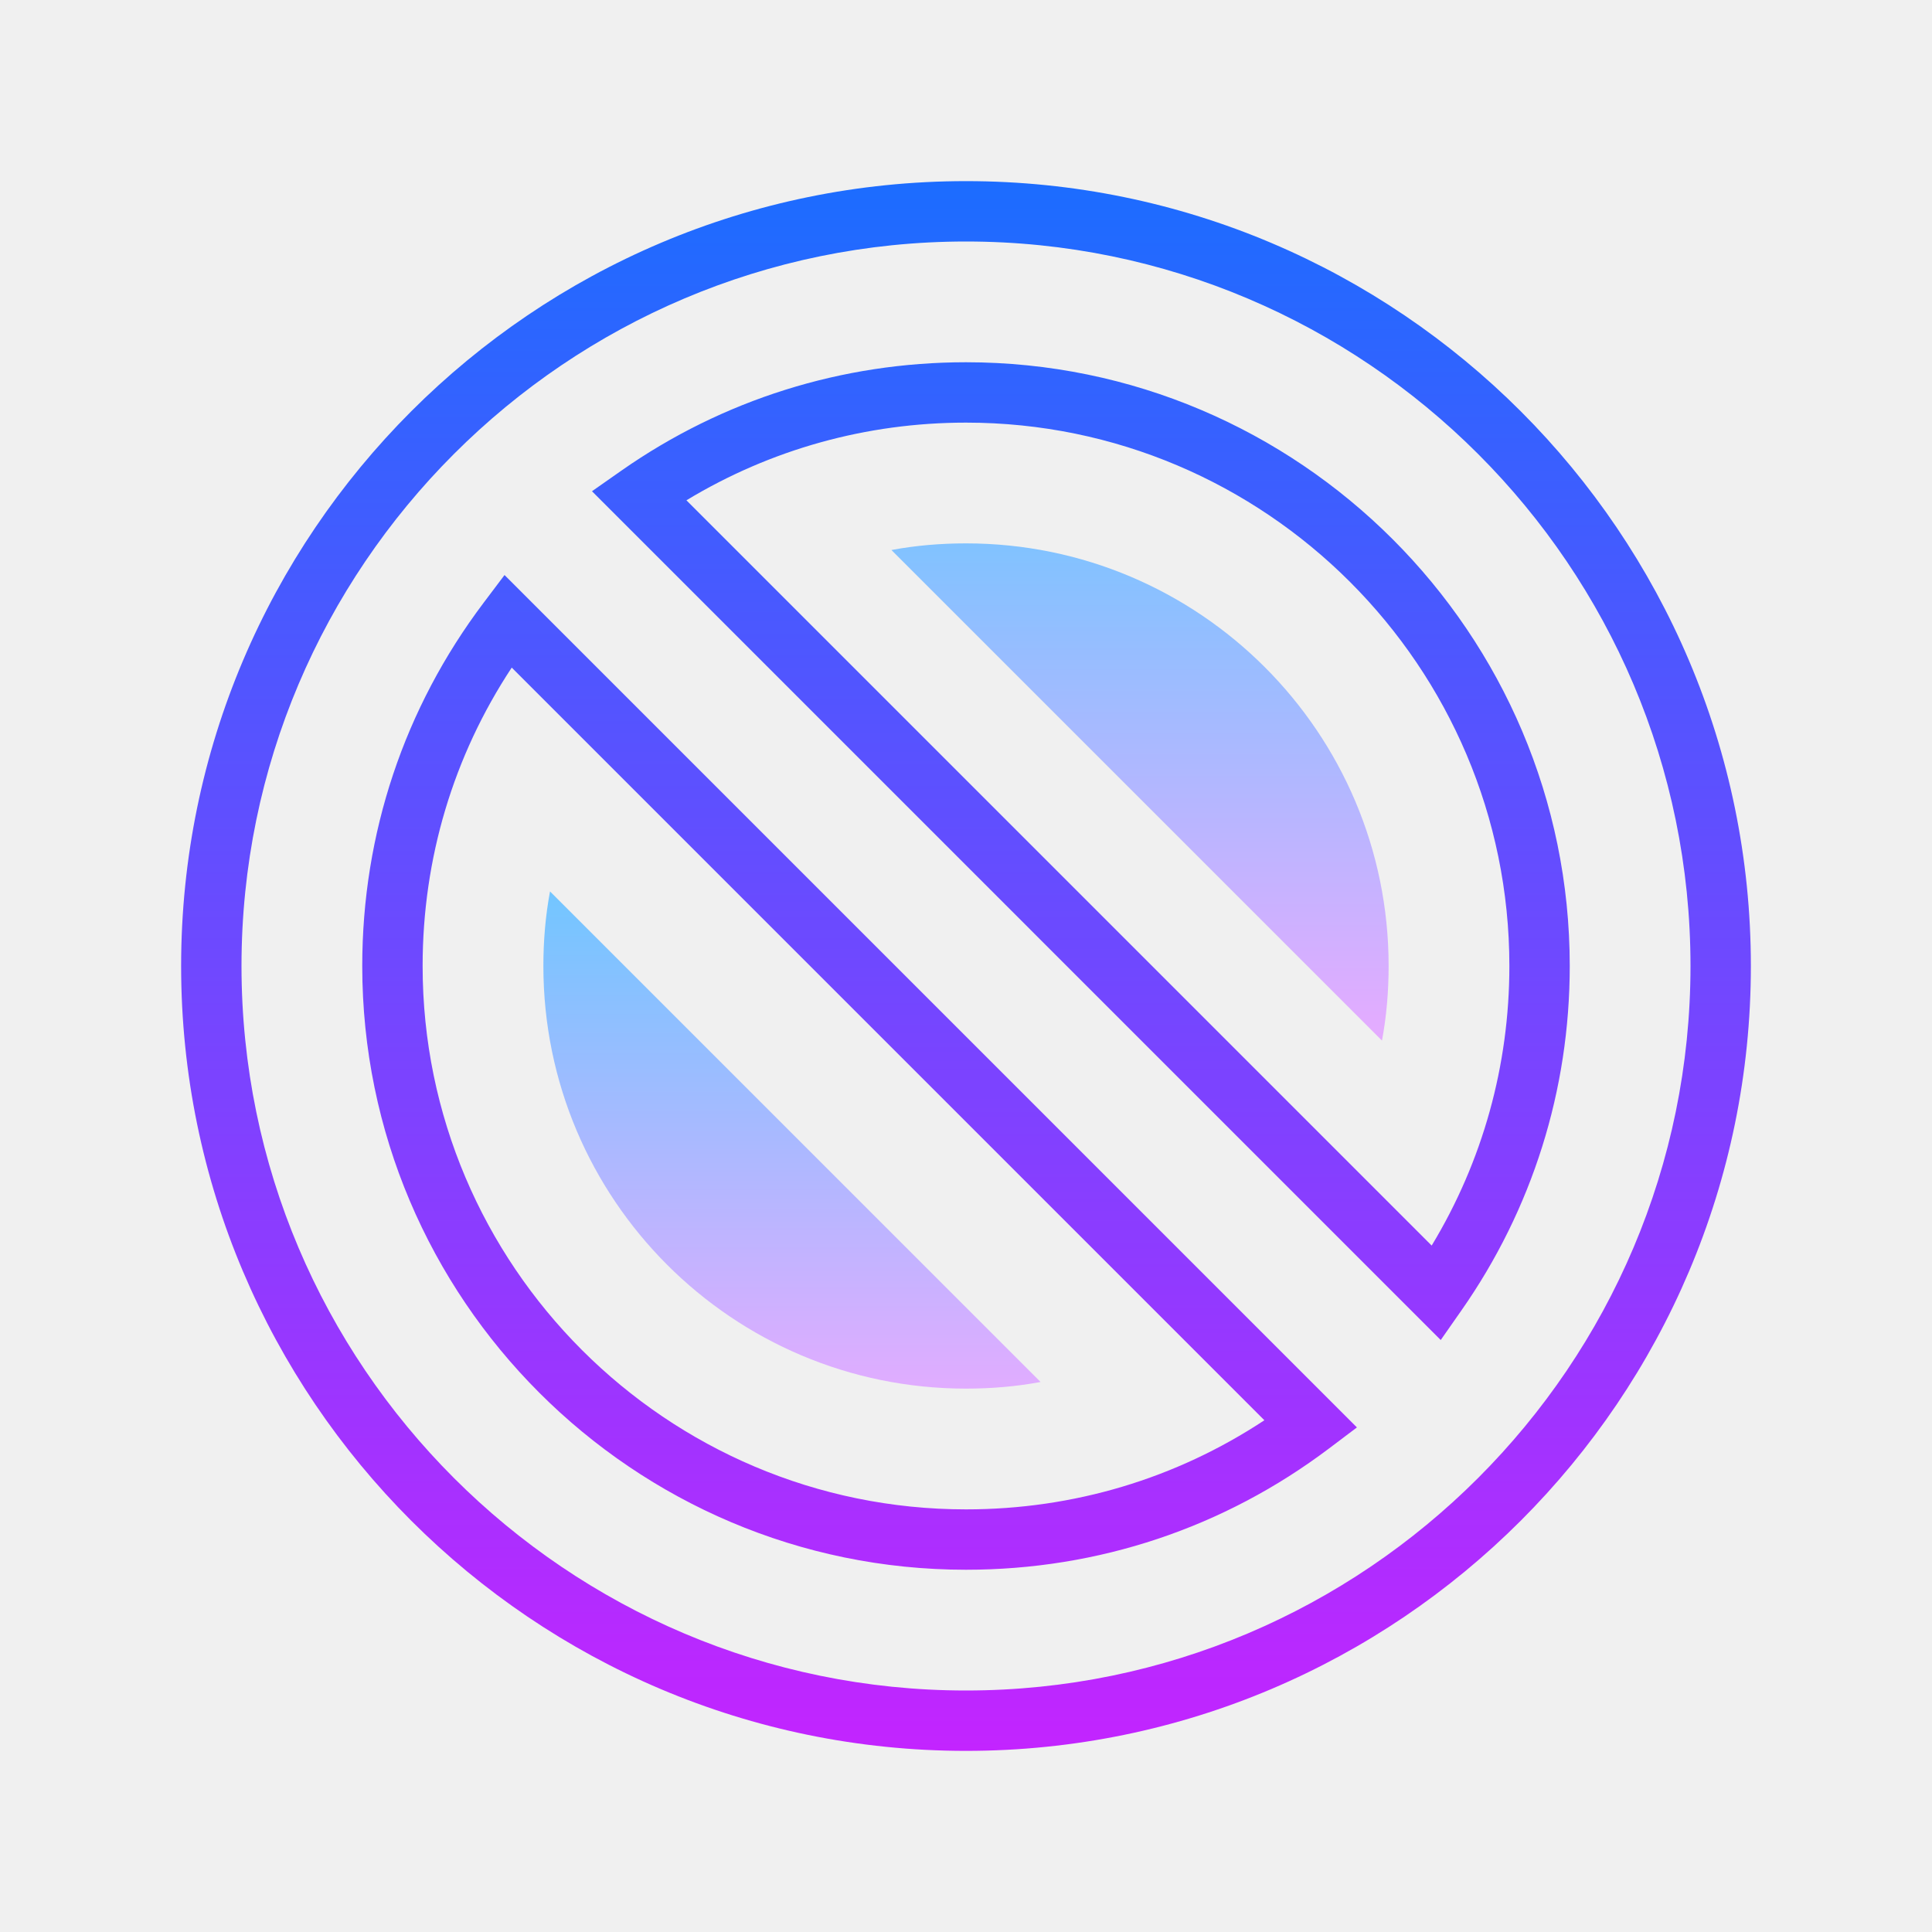
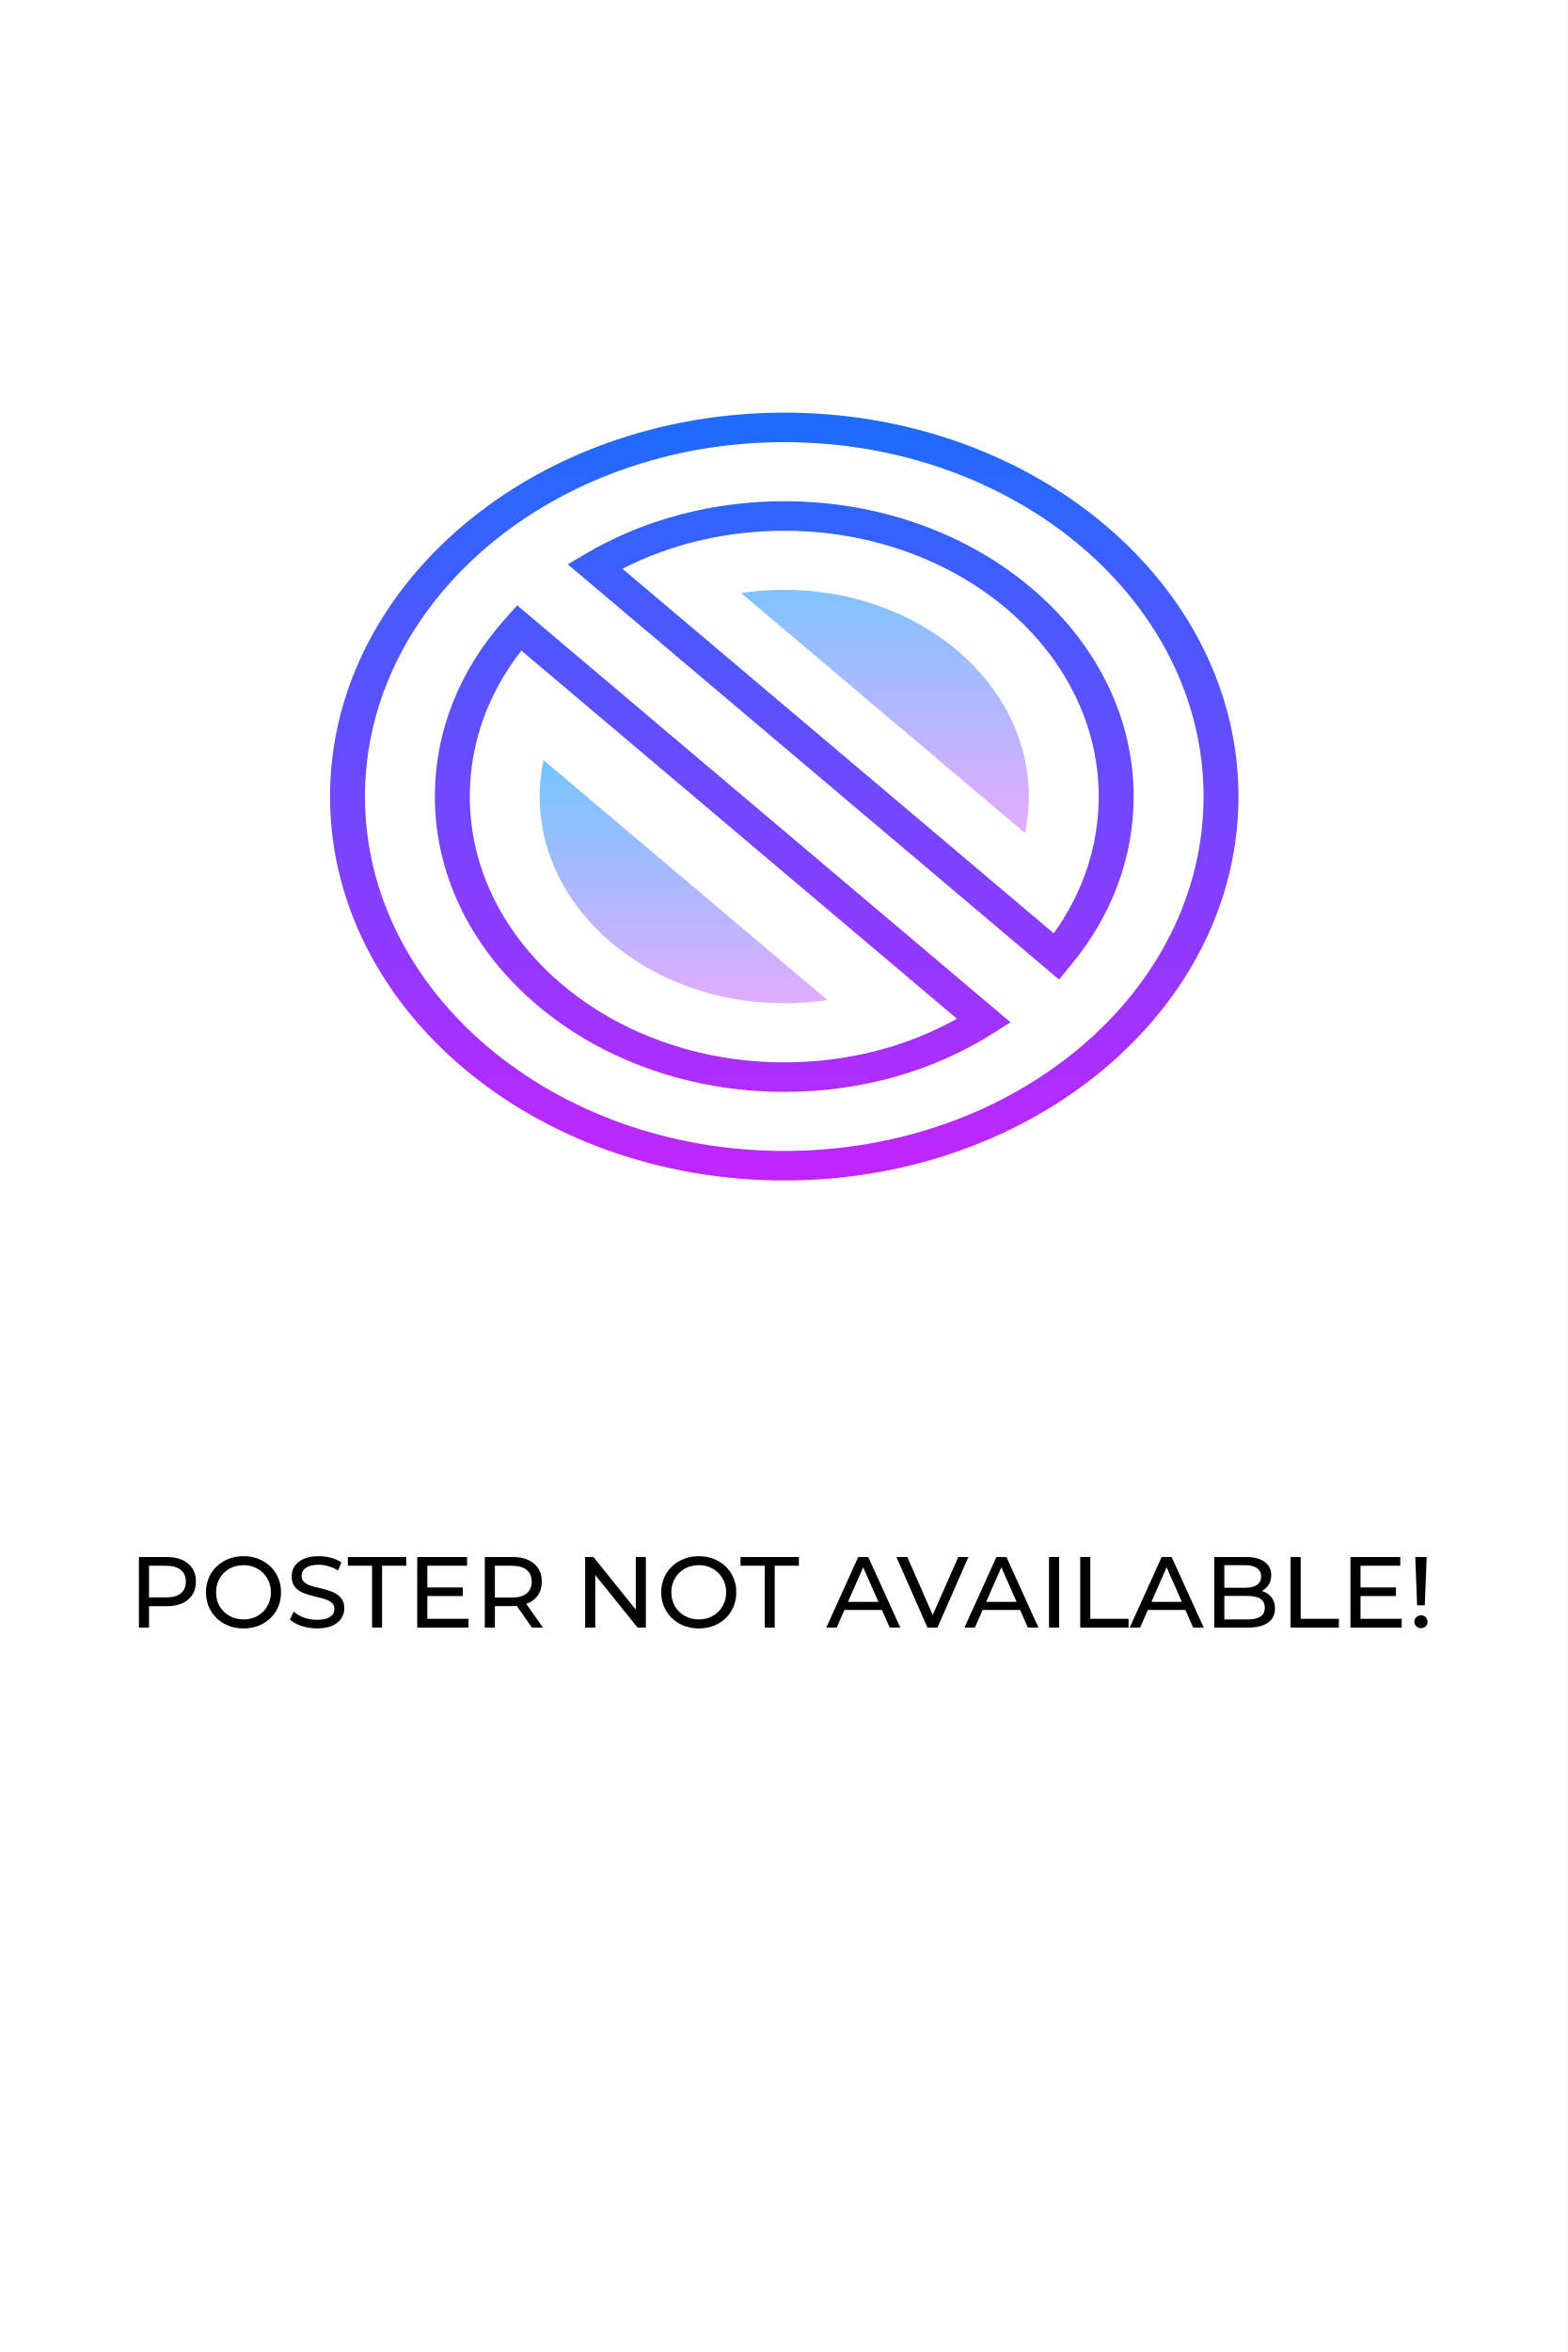
- <svg xmlns="http://www.w3.org/2000/svg" version="1.1" id="Слой_1" x="0px" y="0px" viewBox="0 0 64 64" style="enable-background:new 0 0 64 64;" xml:space="preserve" width="64px" height="64px">
-   <linearGradient id="SVGID_1__48144" gradientUnits="userSpaceOnUse" x1="32" y1="5.5" x2="32" y2="59.528" spreadMethod="reflect">
-     <stop offset="0" style="stop-color:#1A6DFF" />
-     <stop offset="1" style="stop-color:#C822FF" />
-   </linearGradient>
-   <path style="fill:url(#SVGID_1__48144);" d="M32,58C17.664,58,6,46.337,6,32S17.664,6,32,6s26,11.663,26,26S46.336,58,32,58z M32,8  C18.767,8,8,18.767,8,32s10.767,24,24,24s24-10.767,24-24S45.233,8,32,8z" />
-   <linearGradient id="SVGID_2__48144" gradientUnits="userSpaceOnUse" x1="28.475" y1="5.5" x2="28.475" y2="59.528" spreadMethod="reflect">
-     <stop offset="0" style="stop-color:#1A6DFF" />
-     <stop offset="1" style="stop-color:#C822FF" />
-   </linearGradient>
-   <path style="fill:url(#SVGID_2__48144);" d="M32,52c-11.028,0-20-8.972-20-20c0-4.385,1.391-8.546,4.021-12.033l0.692-0.918L44.95,47.285  l-0.917,0.692C40.546,50.609,36.386,52,32,52z M16.952,22.115C15.017,25.048,14,28.441,14,32c0,9.925,8.075,18,18,18  c3.559,0,6.953-1.018,9.884-2.952L16.952,22.115z" />
-   <linearGradient id="SVGID_3__48144" gradientUnits="userSpaceOnUse" x1="35.805" y1="5.5" x2="35.805" y2="59.528" spreadMethod="reflect">
-     <stop offset="0" style="stop-color:#1A6DFF" />
-     <stop offset="1" style="stop-color:#C822FF" />
-   </linearGradient>
-   <path style="fill:url(#SVGID_3__48144);" d="M47.726,44.39L19.61,16.273l0.976-0.684C23.941,13.241,27.888,12,32,12  c11.028,0,20,8.972,20,20c0,4.111-1.242,8.059-3.591,11.413L47.726,44.39z M22.739,16.573l24.687,24.688  C49.113,38.474,50,35.296,50,32c0-9.925-8.075-18-18-18C28.704,14,25.526,14.887,22.739,16.573z" />
-   <linearGradient id="SVGID_4__48144" gradientUnits="userSpaceOnUse" x1="26.235" y1="28.75" x2="26.235" y2="46.812" spreadMethod="reflect">
-     <stop offset="0" style="stop-color:#6DC7FF" />
-     <stop offset="1" style="stop-color:#E6ABFF" />
-   </linearGradient>
-   <path style="fill:url(#SVGID_4__48144);" d="M34.47,45.78C33.67,45.93,32.84,46,32,46c-7.73,0-14-6.27-14-14c0-0.84,0.07-1.67,0.22-2.47  L34.47,45.78z" />
-   <linearGradient id="SVGID_5__48144" gradientUnits="userSpaceOnUse" x1="37.765" y1="14.75" x2="37.765" y2="34.539" spreadMethod="reflect">
-     <stop offset="0" style="stop-color:#6DC7FF" />
-     <stop offset="1" style="stop-color:#E6ABFF" />
-   </linearGradient>
-   <path style="fill:url(#SVGID_5__48144);" d="M46,32c0,0.84-0.07,1.67-0.22,2.47L29.53,18.22C30.33,18.07,31.16,18,32,18  C39.73,18,46,24.27,46,32z" />
+ <svg xmlns="http://www.w3.org/2000/svg" width="342" height="513" viewBox="0 0 342 513" fill="none">
+   <rect width="342" height="513" fill="white" />
+   <path d="M171.091 257.477C116.454 257.477 72 219.914 72 173.739C72 127.563 116.454 90 171.091 90C225.728 90 270.182 127.563 270.182 173.739C270.182 219.914 225.728 257.477 171.091 257.477ZM171.091 96.441C120.657 96.441 79.622 131.119 79.622 173.739C79.622 216.359 120.657 251.036 171.091 251.036C221.524 251.036 262.559 216.359 262.559 173.739C262.559 131.119 221.524 96.441 171.091 96.441Z" fill="url(#paint0_linear)" />
+   <path d="M171.091 238.153C129.061 238.153 94.867 209.257 94.867 173.739C94.867 159.616 100.169 146.215 110.192 134.984L112.829 132.027L220.446 222.968L216.951 225.196C203.661 233.673 187.807 238.153 171.091 238.153ZM113.74 141.902C106.366 151.348 102.49 162.276 102.49 173.739C102.49 205.705 133.265 231.712 171.091 231.712C184.655 231.712 197.59 228.433 208.761 222.204L113.74 141.902Z" fill="url(#paint1_linear)" />
+   <path d="M231.023 213.643L123.868 123.086L127.588 120.883C140.374 113.321 155.417 109.324 171.089 109.324C213.119 109.324 247.312 138.221 247.312 173.739C247.312 186.979 242.579 199.694 233.627 210.497L231.023 213.643ZM135.793 124.053L229.88 203.566C236.31 194.59 239.69 184.354 239.69 173.739C239.69 141.773 208.915 115.766 171.089 115.766C158.527 115.766 146.415 118.622 135.793 124.053Z" fill="url(#paint2_linear)" />
+   <path d="M180.505 218.12C177.456 218.604 174.292 218.829 171.091 218.829C141.631 218.829 117.734 198.635 117.734 173.739C117.734 171.033 118.001 168.36 118.573 165.784L180.505 218.12Z" fill="url(#paint3_linear)" />
+   <path d="M224.445 173.739C224.445 176.444 224.178 179.117 223.607 181.694L161.675 129.357C164.724 128.874 167.887 128.648 171.088 128.648C200.549 128.648 224.445 148.842 224.445 173.739Z" fill="url(#paint4_linear)" />
+   <path d="M36.316 339.6C38.311 339.6 39.88 340.077 41.024 341.03C42.168 341.983 42.74 343.296 42.74 344.968C42.74 346.64 42.168 347.953 41.024 348.906C39.88 349.859 38.311 350.336 36.316 350.336H32.51V355H30.31V339.6H36.316ZM36.25 348.422C37.643 348.422 38.707 348.129 39.44 347.542C40.173 346.941 40.54 346.083 40.54 344.968C40.54 343.853 40.173 343.003 39.44 342.416C38.707 341.815 37.643 341.514 36.25 341.514H32.51V348.422H36.25ZM53.139 355.176C51.584 355.176 50.184 354.839 48.937 354.164C47.69 353.475 46.708 352.529 45.989 351.326C45.285 350.123 44.933 348.781 44.933 347.3C44.933 345.819 45.285 344.477 45.989 343.274C46.708 342.071 47.69 341.133 48.937 340.458C50.184 339.769 51.584 339.424 53.139 339.424C54.679 339.424 56.072 339.769 57.319 340.458C58.566 341.133 59.541 342.071 60.245 343.274C60.949 344.462 61.301 345.804 61.301 347.3C61.301 348.796 60.949 350.145 60.245 351.348C59.541 352.536 58.566 353.475 57.319 354.164C56.072 354.839 54.679 355.176 53.139 355.176ZM53.139 353.218C54.268 353.218 55.28 352.961 56.175 352.448C57.084 351.935 57.796 351.231 58.309 350.336C58.837 349.427 59.101 348.415 59.101 347.3C59.101 346.185 58.837 345.181 58.309 344.286C57.796 343.377 57.084 342.665 56.175 342.152C55.28 341.639 54.268 341.382 53.139 341.382C52.01 341.382 50.983 341.639 50.059 342.152C49.15 342.665 48.431 343.377 47.903 344.286C47.39 345.181 47.133 346.185 47.133 347.3C47.133 348.415 47.39 349.427 47.903 350.336C48.431 351.231 49.15 351.935 50.059 352.448C50.983 352.961 52.01 353.218 53.139 353.218ZM69.151 355.176C67.993 355.176 66.871 355 65.785 354.648C64.715 354.281 63.871 353.812 63.255 353.24L64.07 351.524C64.656 352.052 65.404 352.485 66.314 352.822C67.237 353.145 68.183 353.306 69.151 353.306C70.427 353.306 71.381 353.093 72.011 352.668C72.642 352.228 72.957 351.649 72.957 350.93C72.957 350.402 72.781 349.977 72.43 349.654C72.092 349.317 71.667 349.06 71.153 348.884C70.655 348.708 69.944 348.51 69.019 348.29C67.861 348.011 66.922 347.733 66.204 347.454C65.499 347.175 64.891 346.75 64.377 346.178C63.879 345.591 63.63 344.807 63.63 343.824C63.63 343.003 63.842 342.262 64.267 341.602C64.707 340.942 65.368 340.414 66.248 340.018C67.127 339.622 68.22 339.424 69.525 339.424C70.435 339.424 71.329 339.541 72.21 339.776C73.09 340.011 73.845 340.348 74.475 340.788L73.749 342.548C73.104 342.137 72.415 341.829 71.681 341.624C70.948 341.404 70.23 341.294 69.525 341.294C68.279 341.294 67.34 341.521 66.71 341.976C66.094 342.431 65.785 343.017 65.785 343.736C65.785 344.264 65.962 344.697 66.314 345.034C66.665 345.357 67.098 345.613 67.612 345.804C68.139 345.98 68.851 346.171 69.746 346.376C70.904 346.655 71.835 346.933 72.54 347.212C73.243 347.491 73.845 347.916 74.344 348.488C74.857 349.06 75.114 349.83 75.114 350.798C75.114 351.605 74.894 352.345 74.454 353.02C74.013 353.68 73.346 354.208 72.451 354.604C71.557 354.985 70.457 355.176 69.151 355.176ZM81.171 341.514H75.891V339.6H88.629V341.514H83.349V355H81.171V341.514ZM102.201 353.086V355H91.025V339.6H101.893V341.514H93.225V346.244H100.947V348.114H93.225V353.086H102.201ZM116.059 355L112.737 350.27C112.326 350.299 112.004 350.314 111.769 350.314H107.963V355H105.763V339.6H111.769C113.764 339.6 115.333 340.077 116.477 341.03C117.621 341.983 118.193 343.296 118.193 344.968C118.193 346.156 117.9 347.168 117.313 348.004C116.726 348.84 115.89 349.449 114.805 349.83L118.457 355H116.059ZM111.703 348.444C113.096 348.444 114.16 348.143 114.893 347.542C115.626 346.941 115.993 346.083 115.993 344.968C115.993 343.853 115.626 343.003 114.893 342.416C114.16 341.815 113.096 341.514 111.703 341.514H107.963V348.444H111.703ZM140.9 339.6V355H139.096L129.856 343.516V355H127.656V339.6H129.46L138.7 351.084V339.6H140.9ZM152.461 355.176C150.907 355.176 149.506 354.839 148.259 354.164C147.013 353.475 146.03 352.529 145.311 351.326C144.607 350.123 144.255 348.781 144.255 347.3C144.255 345.819 144.607 344.477 145.311 343.274C146.03 342.071 147.013 341.133 148.259 340.458C149.506 339.769 150.907 339.424 152.461 339.424C154.001 339.424 155.395 339.769 156.641 340.458C157.888 341.133 158.863 342.071 159.567 343.274C160.271 344.462 160.623 345.804 160.623 347.3C160.623 348.796 160.271 350.145 159.567 351.348C158.863 352.536 157.888 353.475 156.641 354.164C155.395 354.839 154.001 355.176 152.461 355.176ZM152.461 353.218C153.591 353.218 154.603 352.961 155.497 352.448C156.407 351.935 157.118 351.231 157.631 350.336C158.159 349.427 158.423 348.415 158.423 347.3C158.423 346.185 158.159 345.181 157.631 344.286C157.118 343.377 156.407 342.665 155.497 342.152C154.603 341.639 153.591 341.382 152.461 341.382C151.332 341.382 150.305 341.639 149.381 342.152C148.472 342.665 147.753 343.377 147.225 344.286C146.712 345.181 146.455 346.185 146.455 347.3C146.455 348.415 146.712 349.427 147.225 350.336C147.753 351.231 148.472 351.935 149.381 352.448C150.305 352.961 151.332 353.218 152.461 353.218ZM166.829 341.514H161.549V339.6H174.287V341.514H169.007V355H166.829V341.514ZM192.403 351.15H184.219L182.525 355H180.259L187.233 339.6H189.411L196.407 355H194.097L192.403 351.15ZM191.633 349.39L188.311 341.844L184.989 349.39H191.633ZM211.264 339.6L204.51 355H202.332L195.556 339.6H197.932L203.476 352.25L209.064 339.6H211.264ZM222.546 351.15H214.362L212.668 355H210.402L217.376 339.6H219.554L226.55 355H224.24L222.546 351.15ZM221.776 349.39L218.454 341.844L215.132 349.39H221.776ZM228.847 339.6H231.047V355H228.847V339.6ZM235.658 339.6H237.858V353.086H246.196V355H235.658V339.6ZM258.597 351.15H250.413L248.719 355H246.453L253.427 339.6H255.605L262.601 355H260.291L258.597 351.15ZM257.827 349.39L254.505 341.844L251.183 349.39H257.827ZM275.26 347.014C276.155 347.263 276.859 347.718 277.372 348.378C277.885 349.023 278.142 349.845 278.142 350.842C278.142 352.177 277.636 353.203 276.624 353.922C275.627 354.641 274.167 355 272.246 355H264.898V339.6H271.806C273.566 339.6 274.923 339.952 275.876 340.656C276.844 341.36 277.328 342.335 277.328 343.582C277.328 344.389 277.137 345.085 276.756 345.672C276.389 346.259 275.891 346.706 275.26 347.014ZM267.098 341.382V346.31H271.608C272.737 346.31 273.603 346.105 274.204 345.694C274.82 345.269 275.128 344.653 275.128 343.846C275.128 343.039 274.82 342.431 274.204 342.02C273.603 341.595 272.737 341.382 271.608 341.382H267.098ZM272.158 353.218C273.405 353.218 274.343 353.013 274.974 352.602C275.605 352.191 275.92 351.546 275.92 350.666C275.92 348.95 274.666 348.092 272.158 348.092H267.098V353.218H272.158ZM281.548 339.6H283.748V353.086H292.086V355H281.548V339.6ZM305.787 353.086V355H294.611V339.6H305.479V341.514H296.811V346.244H304.533V348.114H296.811V353.086H305.787ZM308.755 339.6H311.241L310.823 350.138H309.151L308.755 339.6ZM310.009 355.132C309.598 355.132 309.254 355 308.975 354.736C308.696 354.457 308.557 354.12 308.557 353.724C308.557 353.328 308.696 352.998 308.975 352.734C309.254 352.455 309.598 352.316 310.009 352.316C310.42 352.316 310.757 352.455 311.021 352.734C311.285 352.998 311.417 353.328 311.417 353.724C311.417 354.12 311.278 354.457 310.999 354.736C310.735 355 310.405 355.132 310.009 355.132Z" fill="black" />
+   <defs>
+     <linearGradient id="paint0_linear" x1="171.091" y1="88.39" x2="171.091" y2="262.4" gradientUnits="userSpaceOnUse">
+       <stop stop-color="#1A6DFF" />
+       <stop offset="1" stop-color="#C822FF" />
+     </linearGradient>
+     <linearGradient id="paint1_linear" x1="157.657" y1="88.39" x2="157.657" y2="262.4" gradientUnits="userSpaceOnUse">
+       <stop stop-color="#1A6DFF" />
+       <stop offset="1" stop-color="#C822FF" />
+     </linearGradient>
+     <linearGradient id="paint2_linear" x1="185.591" y1="88.389" x2="185.591" y2="262.4" gradientUnits="userSpaceOnUse">
+       <stop stop-color="#1A6DFF" />
+       <stop offset="1" stop-color="#C822FF" />
+     </linearGradient>
+     <linearGradient id="paint3_linear" x1="149.119" y1="163.272" x2="149.119" y2="221.445" gradientUnits="userSpaceOnUse">
+       <stop stop-color="#6DC7FF" />
+       <stop offset="1" stop-color="#E6ABFF" />
+     </linearGradient>
+     <linearGradient id="paint4_linear" x1="193.06" y1="118.181" x2="193.06" y2="181.918" gradientUnits="userSpaceOnUse">
+       <stop stop-color="#6DC7FF" />
+       <stop offset="1" stop-color="#E6ABFF" />
+     </linearGradient>
+   </defs>
</svg>
